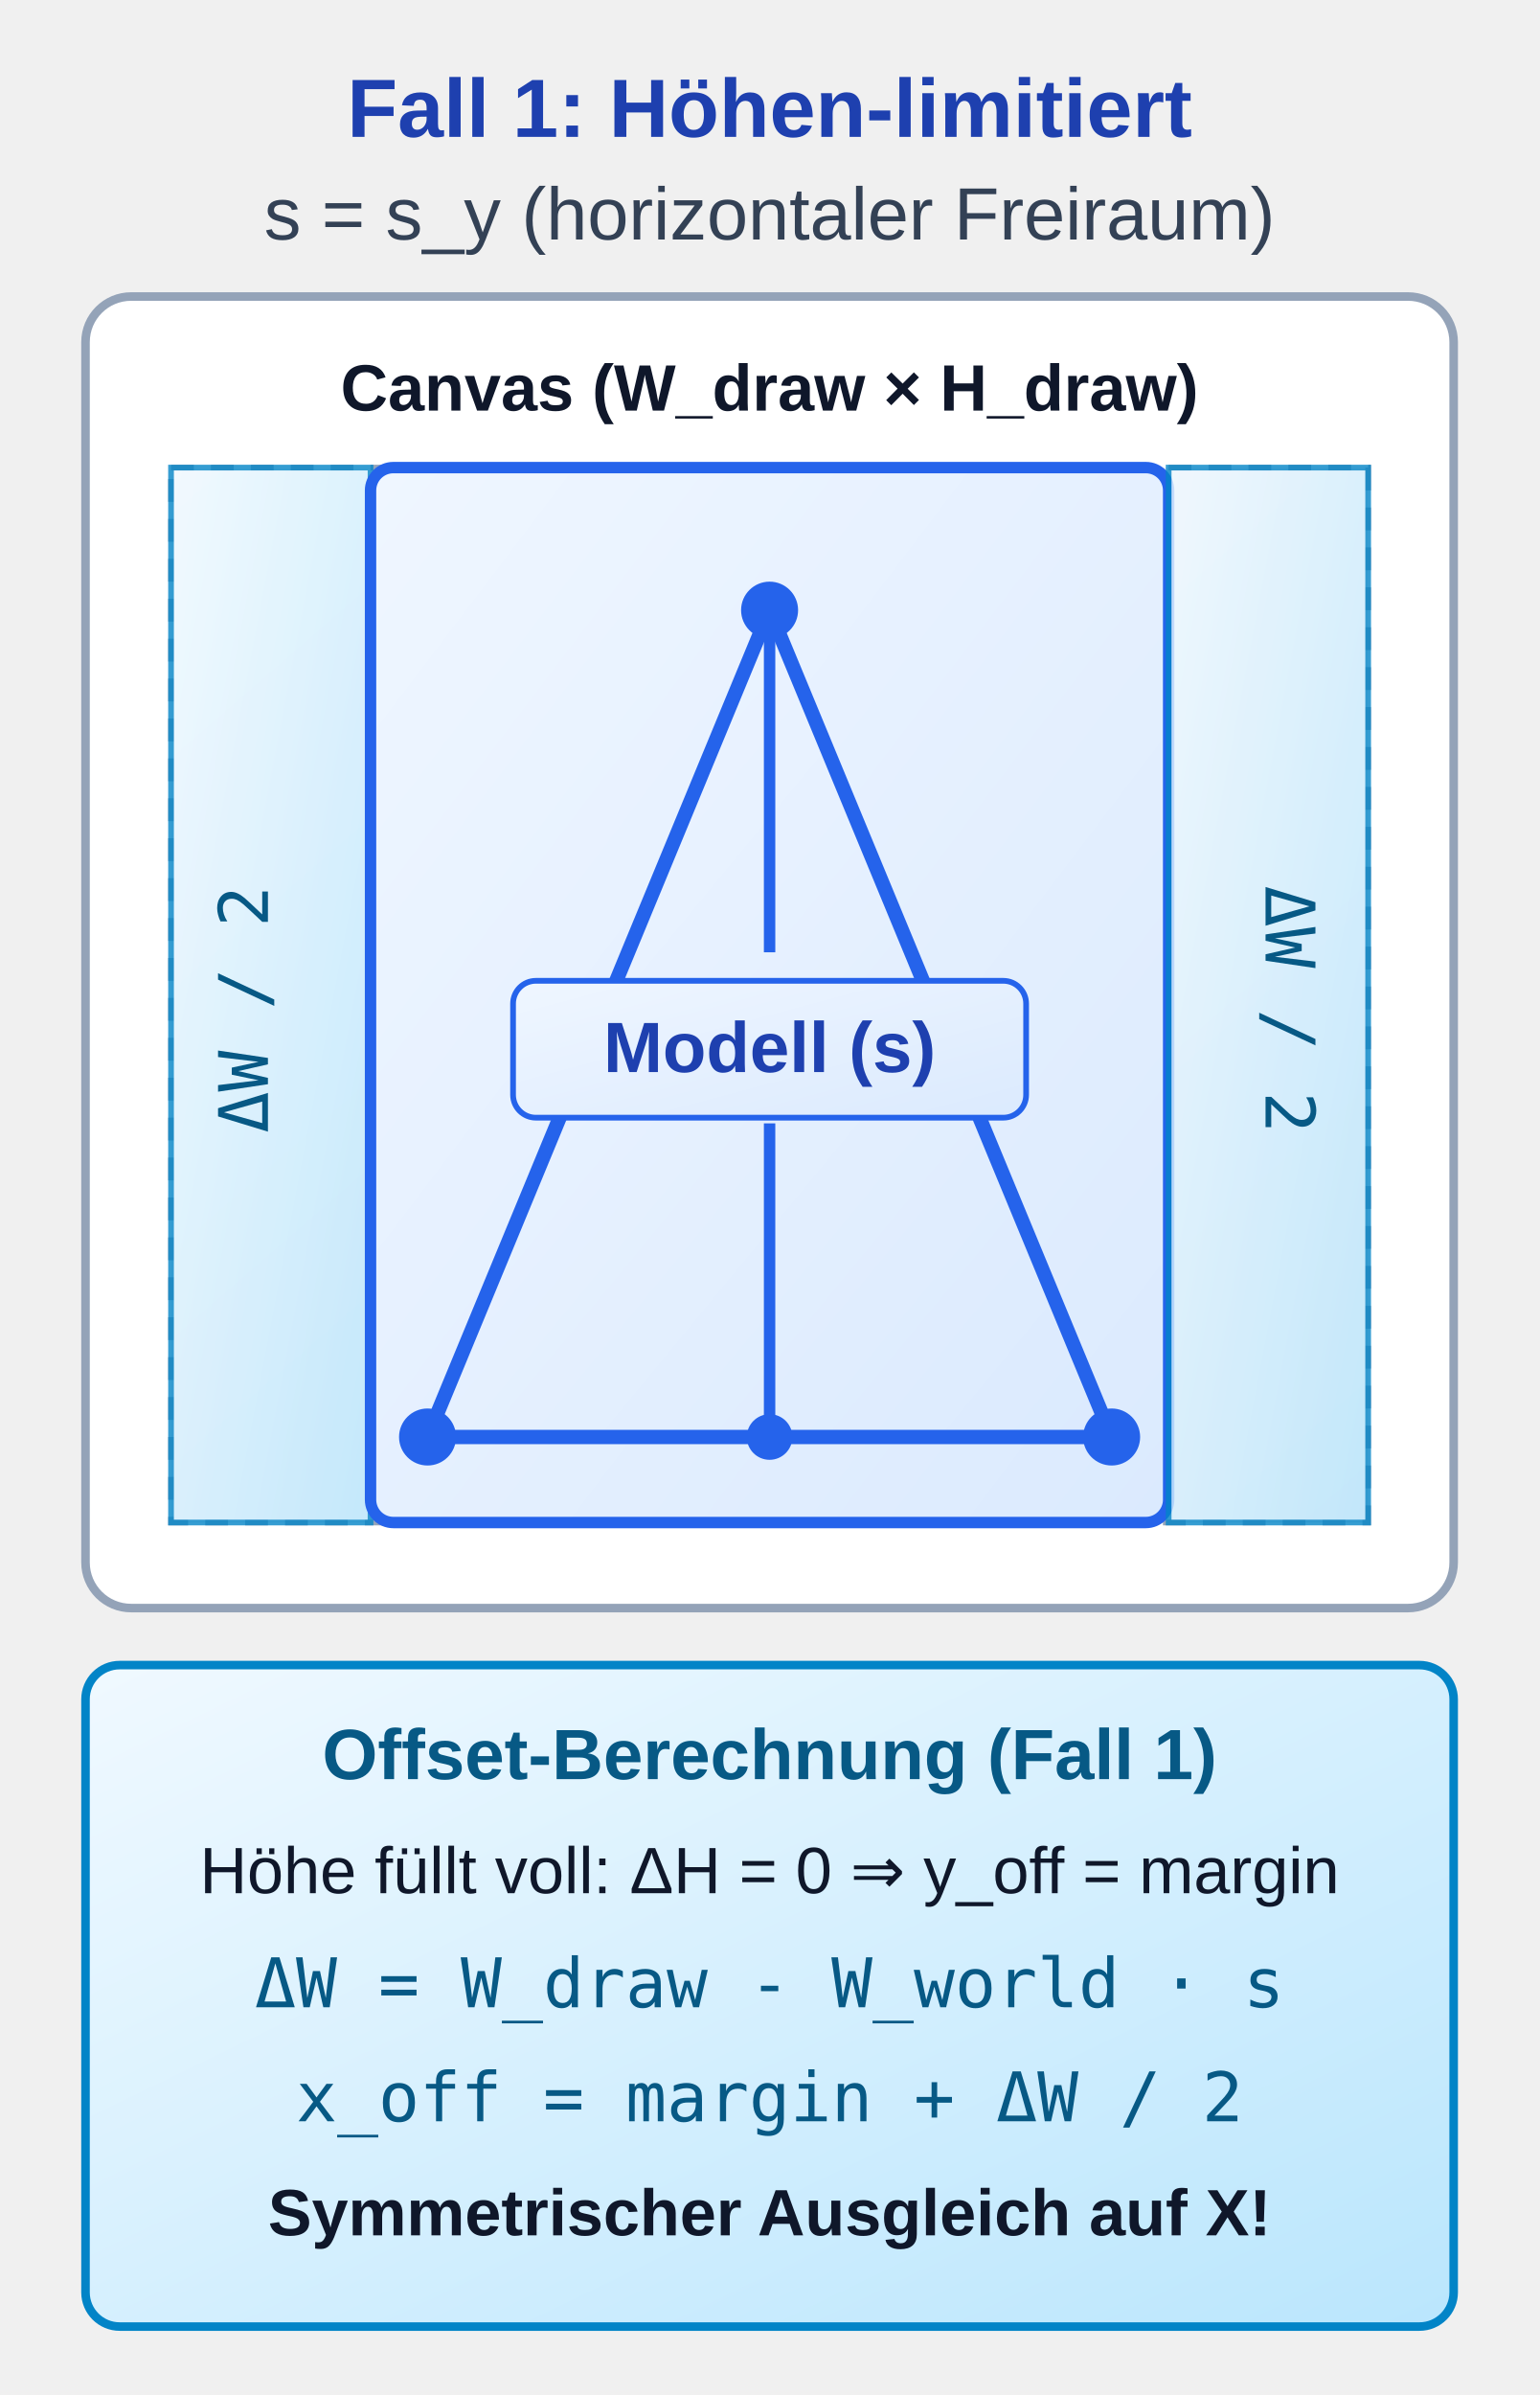
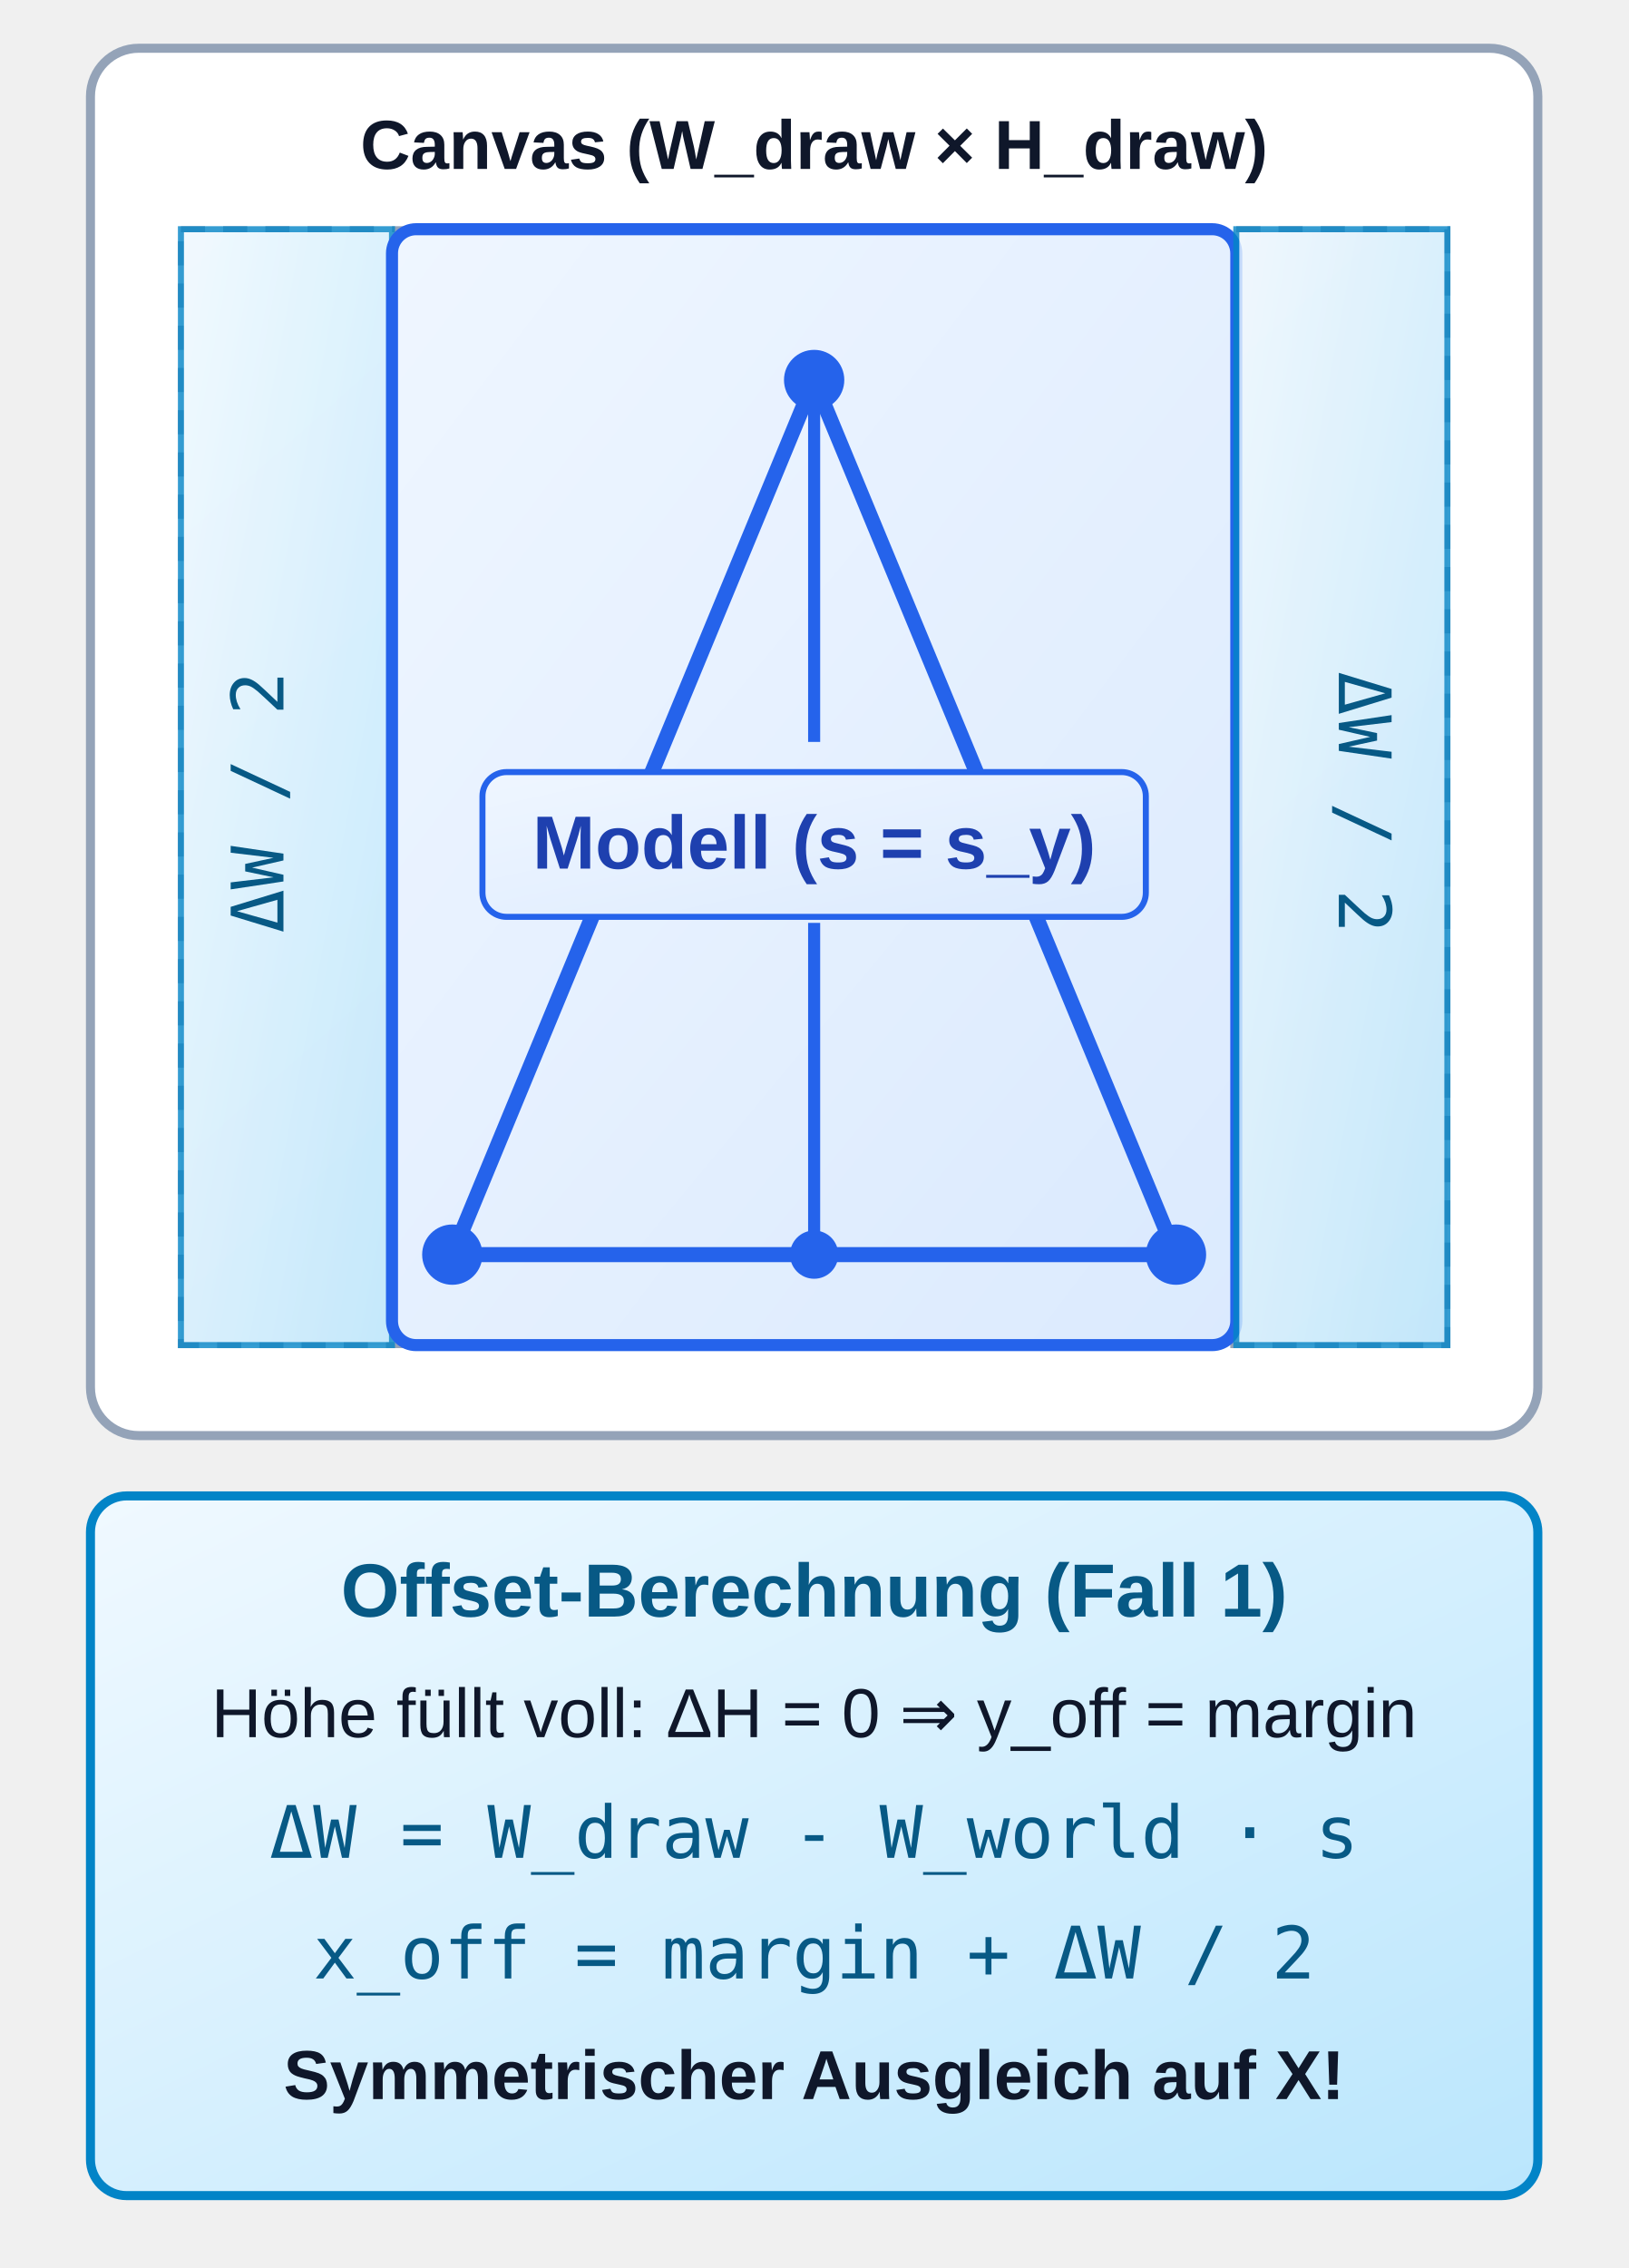
- <svg xmlns="http://www.w3.org/2000/svg" viewBox="0 0 270 420" width="270" height="420">
+ <svg xmlns="http://www.w3.org/2000/svg" viewBox="0 44 270 376" width="270" height="376">
  <defs>
    <linearGradient id="grad-sem-primary" x1="0%" y1="0%" x2="100%" y2="100%">
      <stop offset="0%" stop-color="#eff6ff" />
      <stop offset="100%" stop-color="#dbeafe" />
    </linearGradient>
    <linearGradient id="grad-sem-info" x1="0%" y1="0%" x2="100%" y2="100%">
      <stop offset="0%" stop-color="#f0f9ff" />
      <stop offset="100%" stop-color="#bae6fd" />
    </linearGradient>
    <linearGradient id="grad-sem-card" x1="0%" y1="0%" x2="100%" y2="100%">
      <stop offset="0%" stop-color="#ffffff" />
      <stop offset="100%" stop-color="#f1f5f9" />
    </linearGradient>
    <linearGradient id="grad-sem-muted" x1="0%" y1="0%" x2="100%" y2="100%">
      <stop offset="0%" stop-color="#f8fafc" />
      <stop offset="100%" stop-color="#e2e8f0" />
    </linearGradient>
    <linearGradient id="grad-sem-neutral" x1="0%" y1="0%" x2="100%" y2="100%">
      <stop offset="0%" stop-color="#ffffff" />
      <stop offset="100%" stop-color="#f8fafc" />
    </linearGradient>
    <style>
      
/* @svg-palette:start */
      .sem-primary { fill: url(#grad-sem-primary); stroke: #2563eb; }
      .sem-primary-bg { fill: url(#grad-sem-primary); stroke: none; }
      .sem-primary-stroke { stroke: #2563eb; }
      .sem-primary-fill { fill: #2563eb; }
      .sem-primary-text { fill: #1e40af; }
      .sem-info { fill: url(#grad-sem-info); stroke: #0284c7; }
      .sem-info-bg { fill: url(#grad-sem-info); stroke: none; }
      .sem-info-stroke { stroke: #0284c7; }
      .sem-info-fill { fill: #0369a1; }
      .sem-info-text { fill: #075985; }
      .sem-card { fill: url(#grad-sem-card); stroke: #cbd5e1; }
      .sem-card-bg { fill: url(#grad-sem-card); stroke: none; }
      .sem-card-stroke { stroke: #cbd5e1; }
      .sem-card-fill { fill: #cbd5e1; }
      .sem-card-text { fill: #1e293b; }
      .sem-muted { fill: url(#grad-sem-muted); stroke: #94a3b8; }
      .sem-muted-bg { fill: url(#grad-sem-muted); stroke: none; }
      .sem-muted-stroke { stroke: #94a3b8; }
      .sem-muted-fill { fill: #475569; }
      .sem-muted-text { fill: #334155; }
      .sem-neutral { fill: url(#grad-sem-neutral); stroke: #334155; }
      .sem-neutral-bg { fill: url(#grad-sem-neutral); stroke: none; }
      .sem-neutral-stroke { stroke: #334155; }
      .sem-neutral-fill { fill: #334155; }
      .sem-neutral-text { fill: #0f172a; }
      /* @svg-palette:end */
.hdr { font-family: 'Segoe UI', Arial, sans-serif; font-size: 14.5px; font-weight: bold;  text-anchor: middle; }
      .sub { font-family: 'Segoe UI', Arial, sans-serif; font-size: 13px;  text-anchor: middle; }
      .lbl { font-family: 'Segoe UI', Arial, sans-serif; font-size: 12.5px; font-weight: bold; text-anchor: middle; }
      .desc { font-family: 'Segoe UI', Arial, sans-serif; font-size: 11.5px;  text-anchor: middle; }
      .fml { font-family: 'Consolas', monospace; font-size: 12px;  text-anchor: middle; }
    </style>
  </defs>
-   <text x="135" y="24" class="hdr sem-primary-text">Fall 1: Höhen-limitiert</text>
-   <text x="135" y="42" class="sub sem-muted-text">s = s_y (horizontaler Freiraum)</text>
  <g transform="translate(15, 52)">
    <rect class="sem-muted-stroke" width="240" height="230" rx="8" fill="#ffffff" stroke-width="1.5" />
    <text x="120" y="20" class="desc sem-neutral-text sem-muted-text" style="font-weight: bold;">Canvas (W_draw × H_draw)</text>
    <rect class="sem-muted sem-card-stroke" x="15" y="30" width="210" height="185" stroke-dasharray="4,3" stroke-width="1" />
    <rect class="sem-info" x="15" y="30" width="35" height="185" opacity="0.8" stroke="none" />
    <text x="32" y="125" class="fml sem-info-text" transform="rotate(-90 32 125)">ΔW / 2</text>
    <g transform="translate(50, 30)">
      <rect class="sem-primary" width="140" height="185" rx="4" stroke-width="2" />
      <polygon class="sem-primary" points="10,170 130,170 70,25" stroke-width="2.5" />
      <line class="sem-primary-stroke" x1="70" y1="25" x2="70" y2="85" stroke-width="2" />
      <line class="sem-primary-stroke" x1="70" y1="115" x2="70" y2="170" stroke-width="2" />
      <circle class="sem-primary-fill" cx="10" cy="170" r="5" />
      <circle class="sem-primary-fill" cx="130" cy="170" r="5" />
      <circle class="sem-primary-fill" cx="70" cy="25" r="5" />
      <circle class="sem-primary-fill" cx="70" cy="170" r="4" />
-       <rect class="sem-primary" x="25" y="90" width="90" height="24" rx="4" stroke-width="1" />
-       <text x="70" y="106" class="lbl sem-primary-text">Modell (s)</text>
+       <rect class="sem-primary" x="15" y="90" width="110" height="24" rx="4" stroke-width="1" />
+       <text x="70" y="106" class="lbl sem-primary-text">Modell (s = s_y)</text>
    </g>
    <rect class="sem-info" x="190" y="30" width="35" height="185" opacity="0.8" stroke="none" />
    <text x="207" y="125" class="fml sem-info-text" transform="rotate(90 207 125)">ΔW / 2</text>
  </g>
  <g transform="translate(15, 292)">
    <rect class="sem-info" width="240" height="116" rx="6" stroke-width="1.5" />
    <text x="120" y="20" class="lbl sem-info-text">Offset-Berechnung (Fall 1)</text>
    <text x="120" y="40" class="desc sem-neutral-text sem-info-text">Höhe füllt voll: ΔH = 0 ⇒ y_off = margin</text>
    <text x="120" y="60" class="fml sem-info-text">ΔW = W_draw - W_world · s</text>
    <text x="120" y="80" class="fml sem-info-text">x_off = margin + ΔW / 2</text>
    <text x="120" y="100" class="desc sem-neutral-text sem-info-text" style="font-weight: bold;">Symmetrischer Ausgleich auf X!</text>
  </g>
</svg>
